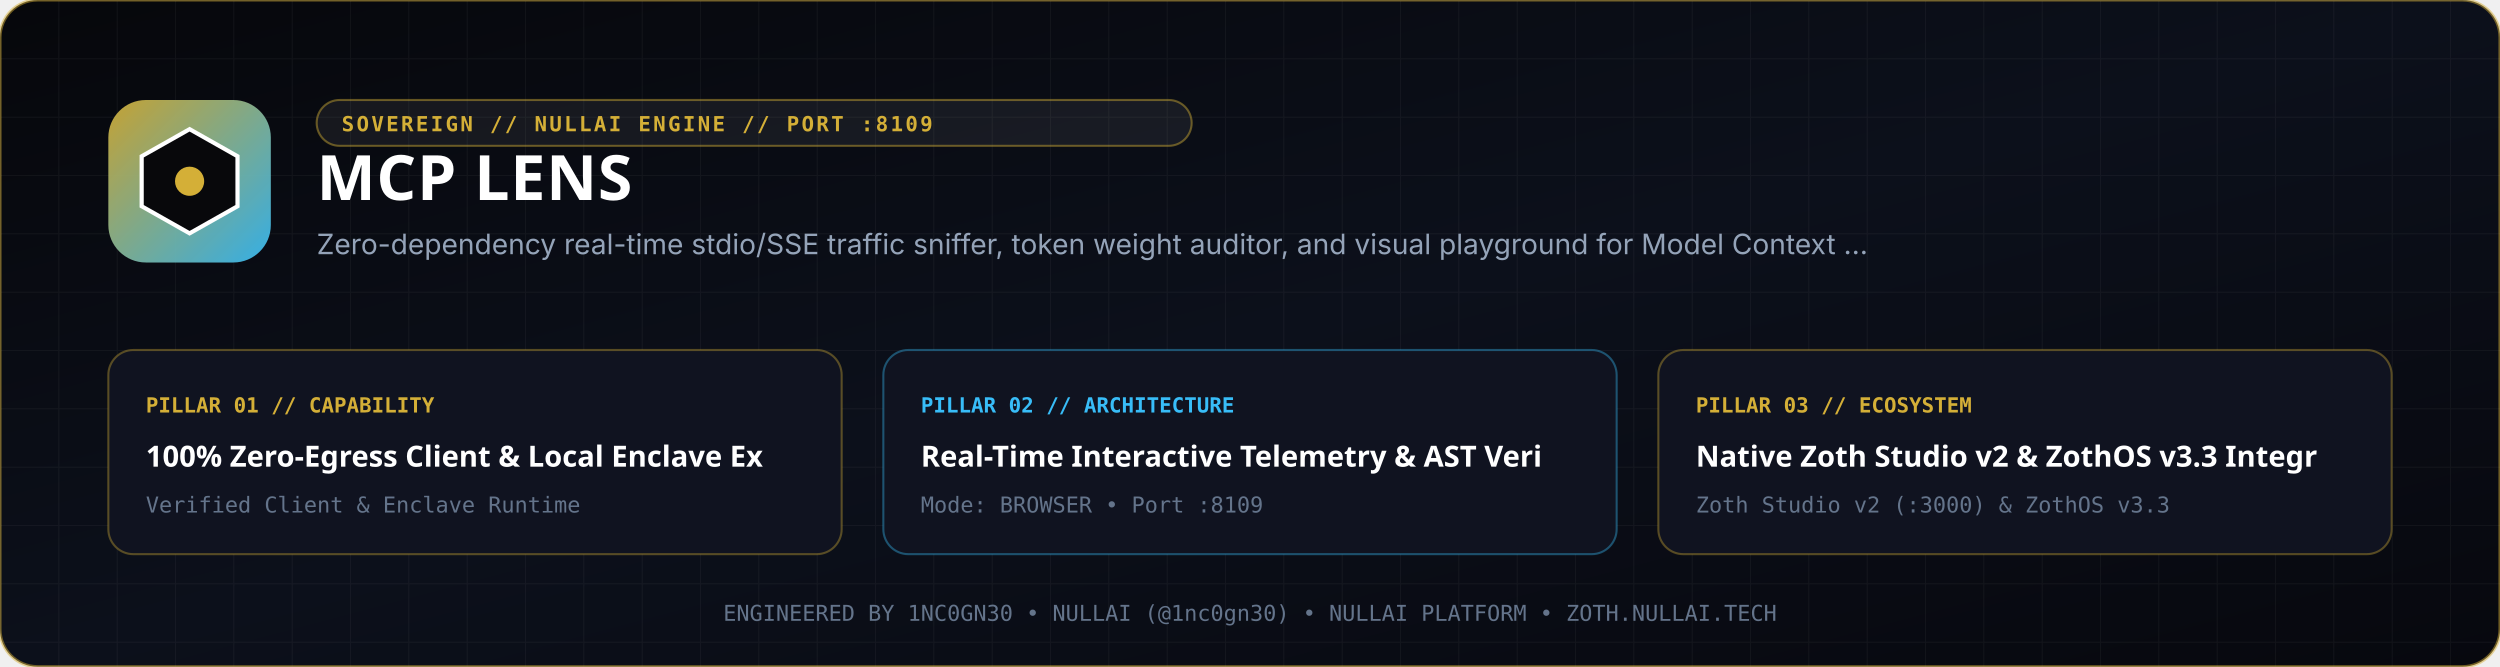
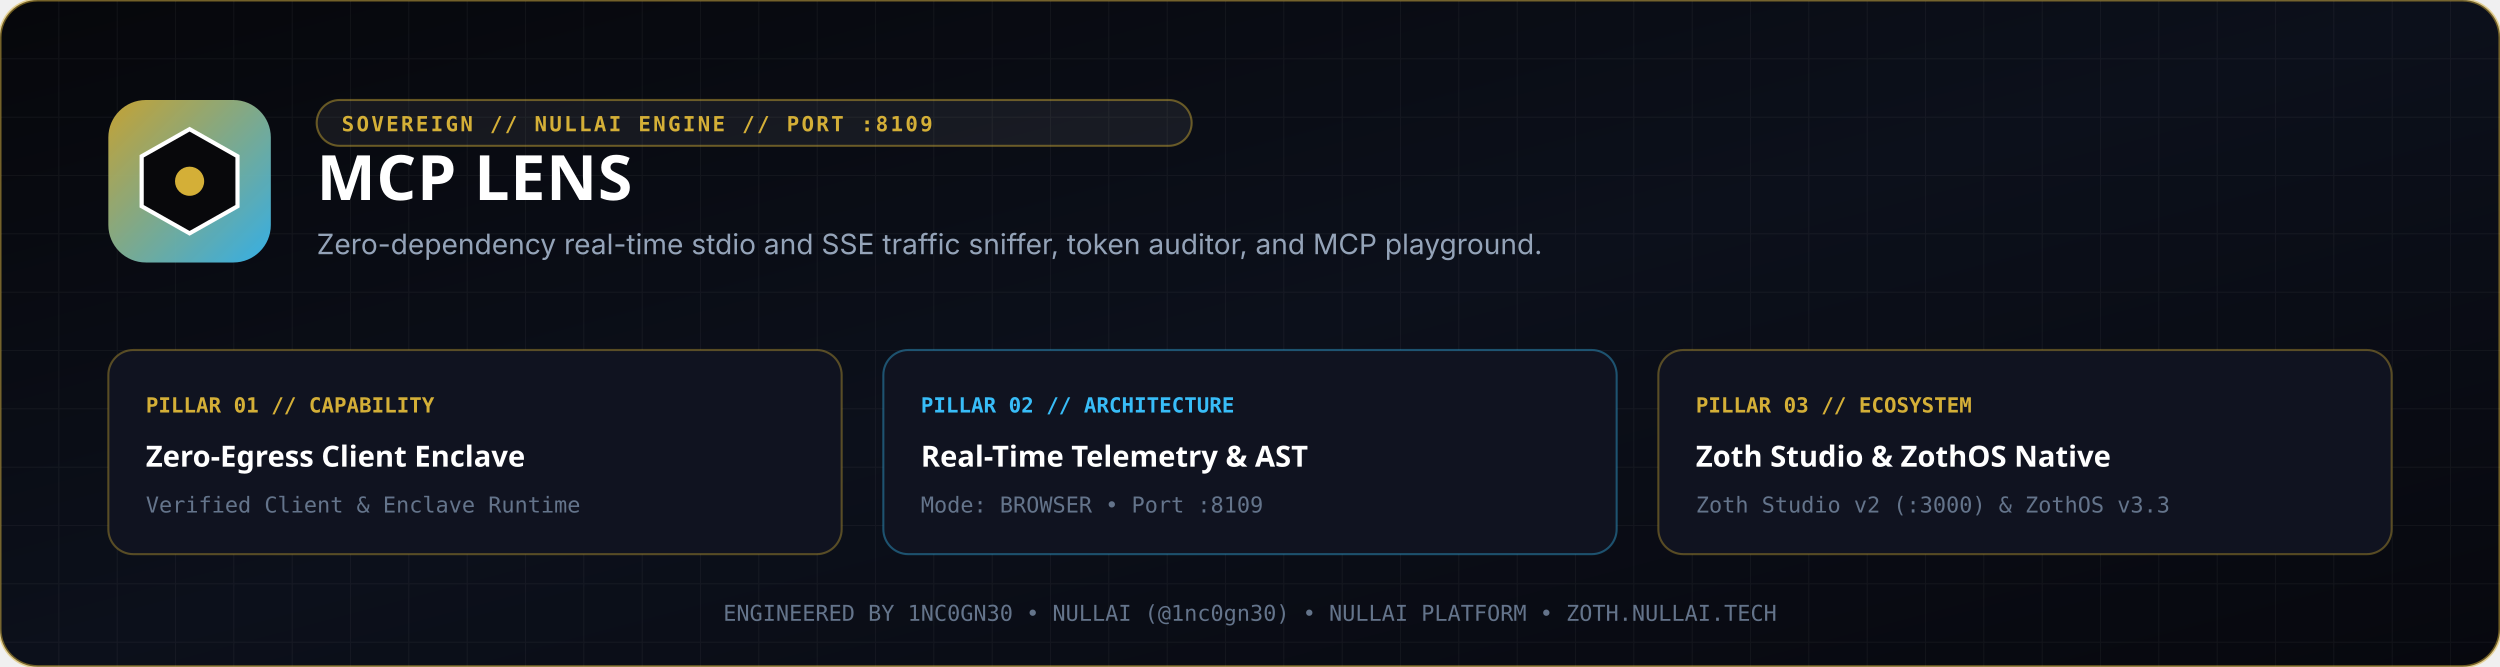
<svg xmlns="http://www.w3.org/2000/svg" viewBox="0 0 1200 320" width="100%" height="100%">
  <defs>
    <linearGradient id="bg" x1="0%" y1="0%" x2="100%" y2="100%">
      <stop offset="0%" stop-color="#06070B" />
      <stop offset="50%" stop-color="#0C101B" />
      <stop offset="100%" stop-color="#07080E" />
    </linearGradient>
    <linearGradient id="accent" x1="0%" y1="0%" x2="100%" y2="100%">
      <stop offset="0%" stop-color="#D4AF37" />
      <stop offset="100%" stop-color="#38BDF8" />
    </linearGradient>
    <pattern id="grid" width="28" height="28" patternUnits="userSpaceOnUse">
      <path d="M 28 0 L 0 0 0 28" fill="none" stroke="rgba(255,255,255,0.04)" stroke-width="1" />
    </pattern>
  </defs>
  <rect width="1200" height="320" rx="18" fill="url(#bg)" stroke="#D4AF37" stroke-opacity="0.5" stroke-width="1.5" />
  <rect width="1200" height="320" rx="18" fill="url(#grid)" />
  <g transform="translate(52, 48)">
    <rect width="78" height="78" rx="18" fill="url(#accent)" opacity="0.92" />
    <polygon points="39,14 62,27 62,51 39,64 16,51 16,27" fill="#08080B" stroke="#FFFFFF" stroke-width="2" />
    <circle cx="39" cy="39" r="7" fill="#D4AF37" />
  </g>
  <g transform="translate(152, 62)">
    <rect x="0" y="-14" width="420" height="22" rx="11" fill="rgba(255,255,255,0.06)" stroke="#D4AF37" stroke-opacity="0.45" />
    <text x="12" y="1" fill="#D4AF37" font-family="JetBrains Mono, monospace" font-size="10" font-weight="700" letter-spacing="1.1">SOVEREIGN // NULLAI ENGINE // PORT :8109</text>
    <text x="0" y="34" fill="#FFFFFF" font-family="Syne, Space Grotesk, sans-serif" font-size="30" font-weight="800" letter-spacing="0.4">MCP LENS</text>
-     <text x="0" y="60" fill="#94A3B8" font-family="Inter, sans-serif" font-size="13.5">Zero-dependency real-time stdio/SSE traffic sniffer, token weight auditor, and visual playground for Model Context ...</text>
+     <text x="0" y="60" fill="#94A3B8" font-family="Inter, sans-serif" font-size="13.5">Zero-dependency real-time stdio and SSE traffic sniffer, token auditor, and MCP playground.</text>
  </g>
  <g transform="translate(52, 168)">
    <rect x="0" y="0" width="352" height="98" rx="12" fill="#101320" stroke="#D4AF37" stroke-opacity="0.38" />
    <text x="18" y="30" fill="#D4AF37" font-family="JetBrains Mono, monospace" font-size="10" font-weight="700">PILLAR 01 // CAPABILITY</text>
-     <text x="18" y="56" fill="#FFFFFF" font-family="Space Grotesk, sans-serif" font-size="14" font-weight="700">100% Zero-Egress Client &amp; Local Enclave Ex</text>
+     <text x="18" y="56" fill="#FFFFFF" font-family="Space Grotesk, sans-serif" font-size="14" font-weight="700">Zero-Egress Client Enclave</text>
    <text x="18" y="78" fill="#64748B" font-family="JetBrains Mono, monospace" font-size="10.5">Verified Client &amp; Enclave Runtime</text>
    <rect x="372" y="0" width="352" height="98" rx="12" fill="#101320" stroke="#38BDF8" stroke-opacity="0.38" />
    <text x="390" y="30" fill="#38BDF8" font-family="JetBrains Mono, monospace" font-size="10" font-weight="700">PILLAR 02 // ARCHITECTURE</text>
-     <text x="390" y="56" fill="#FFFFFF" font-family="Space Grotesk, sans-serif" font-size="14" font-weight="700">Real-Time Interactive Telemetry &amp; AST Veri</text>
+     <text x="390" y="56" fill="#FFFFFF" font-family="Space Grotesk, sans-serif" font-size="14" font-weight="700">Real-Time Telemetry &amp; AST</text>
    <text x="390" y="78" fill="#64748B" font-family="JetBrains Mono, monospace" font-size="10.5">Mode: BROWSER • Port :8109</text>
    <rect x="744" y="0" width="352" height="98" rx="12" fill="#101320" stroke="#D4AF37" stroke-opacity="0.38" />
    <text x="762" y="30" fill="#D4AF37" font-family="JetBrains Mono, monospace" font-size="10" font-weight="700">PILLAR 03 // ECOSYSTEM</text>
-     <text x="762" y="56" fill="#FFFFFF" font-family="Space Grotesk, sans-serif" font-size="14" font-weight="700">Native Zoth Studio v2 &amp; ZothOS v3.3 Integr</text>
+     <text x="762" y="56" fill="#FFFFFF" font-family="Space Grotesk, sans-serif" font-size="14" font-weight="700">Zoth Studio &amp; ZothOS Native</text>
    <text x="762" y="78" fill="#64748B" font-family="JetBrains Mono, monospace" font-size="10.5">Zoth Studio v2 (:3000) &amp; ZothOS v3.3</text>
  </g>
  <text x="600" y="298" text-anchor="middle" fill="#64748B" font-family="JetBrains Mono, monospace" font-size="10.5">
    ENGINEERED BY 1NC0GN30 • NULLAI (@1nc0gn30)  •  NULLAI PLATFORM  •  ZOTH.NULLAI.TECH
  </text>
</svg>
